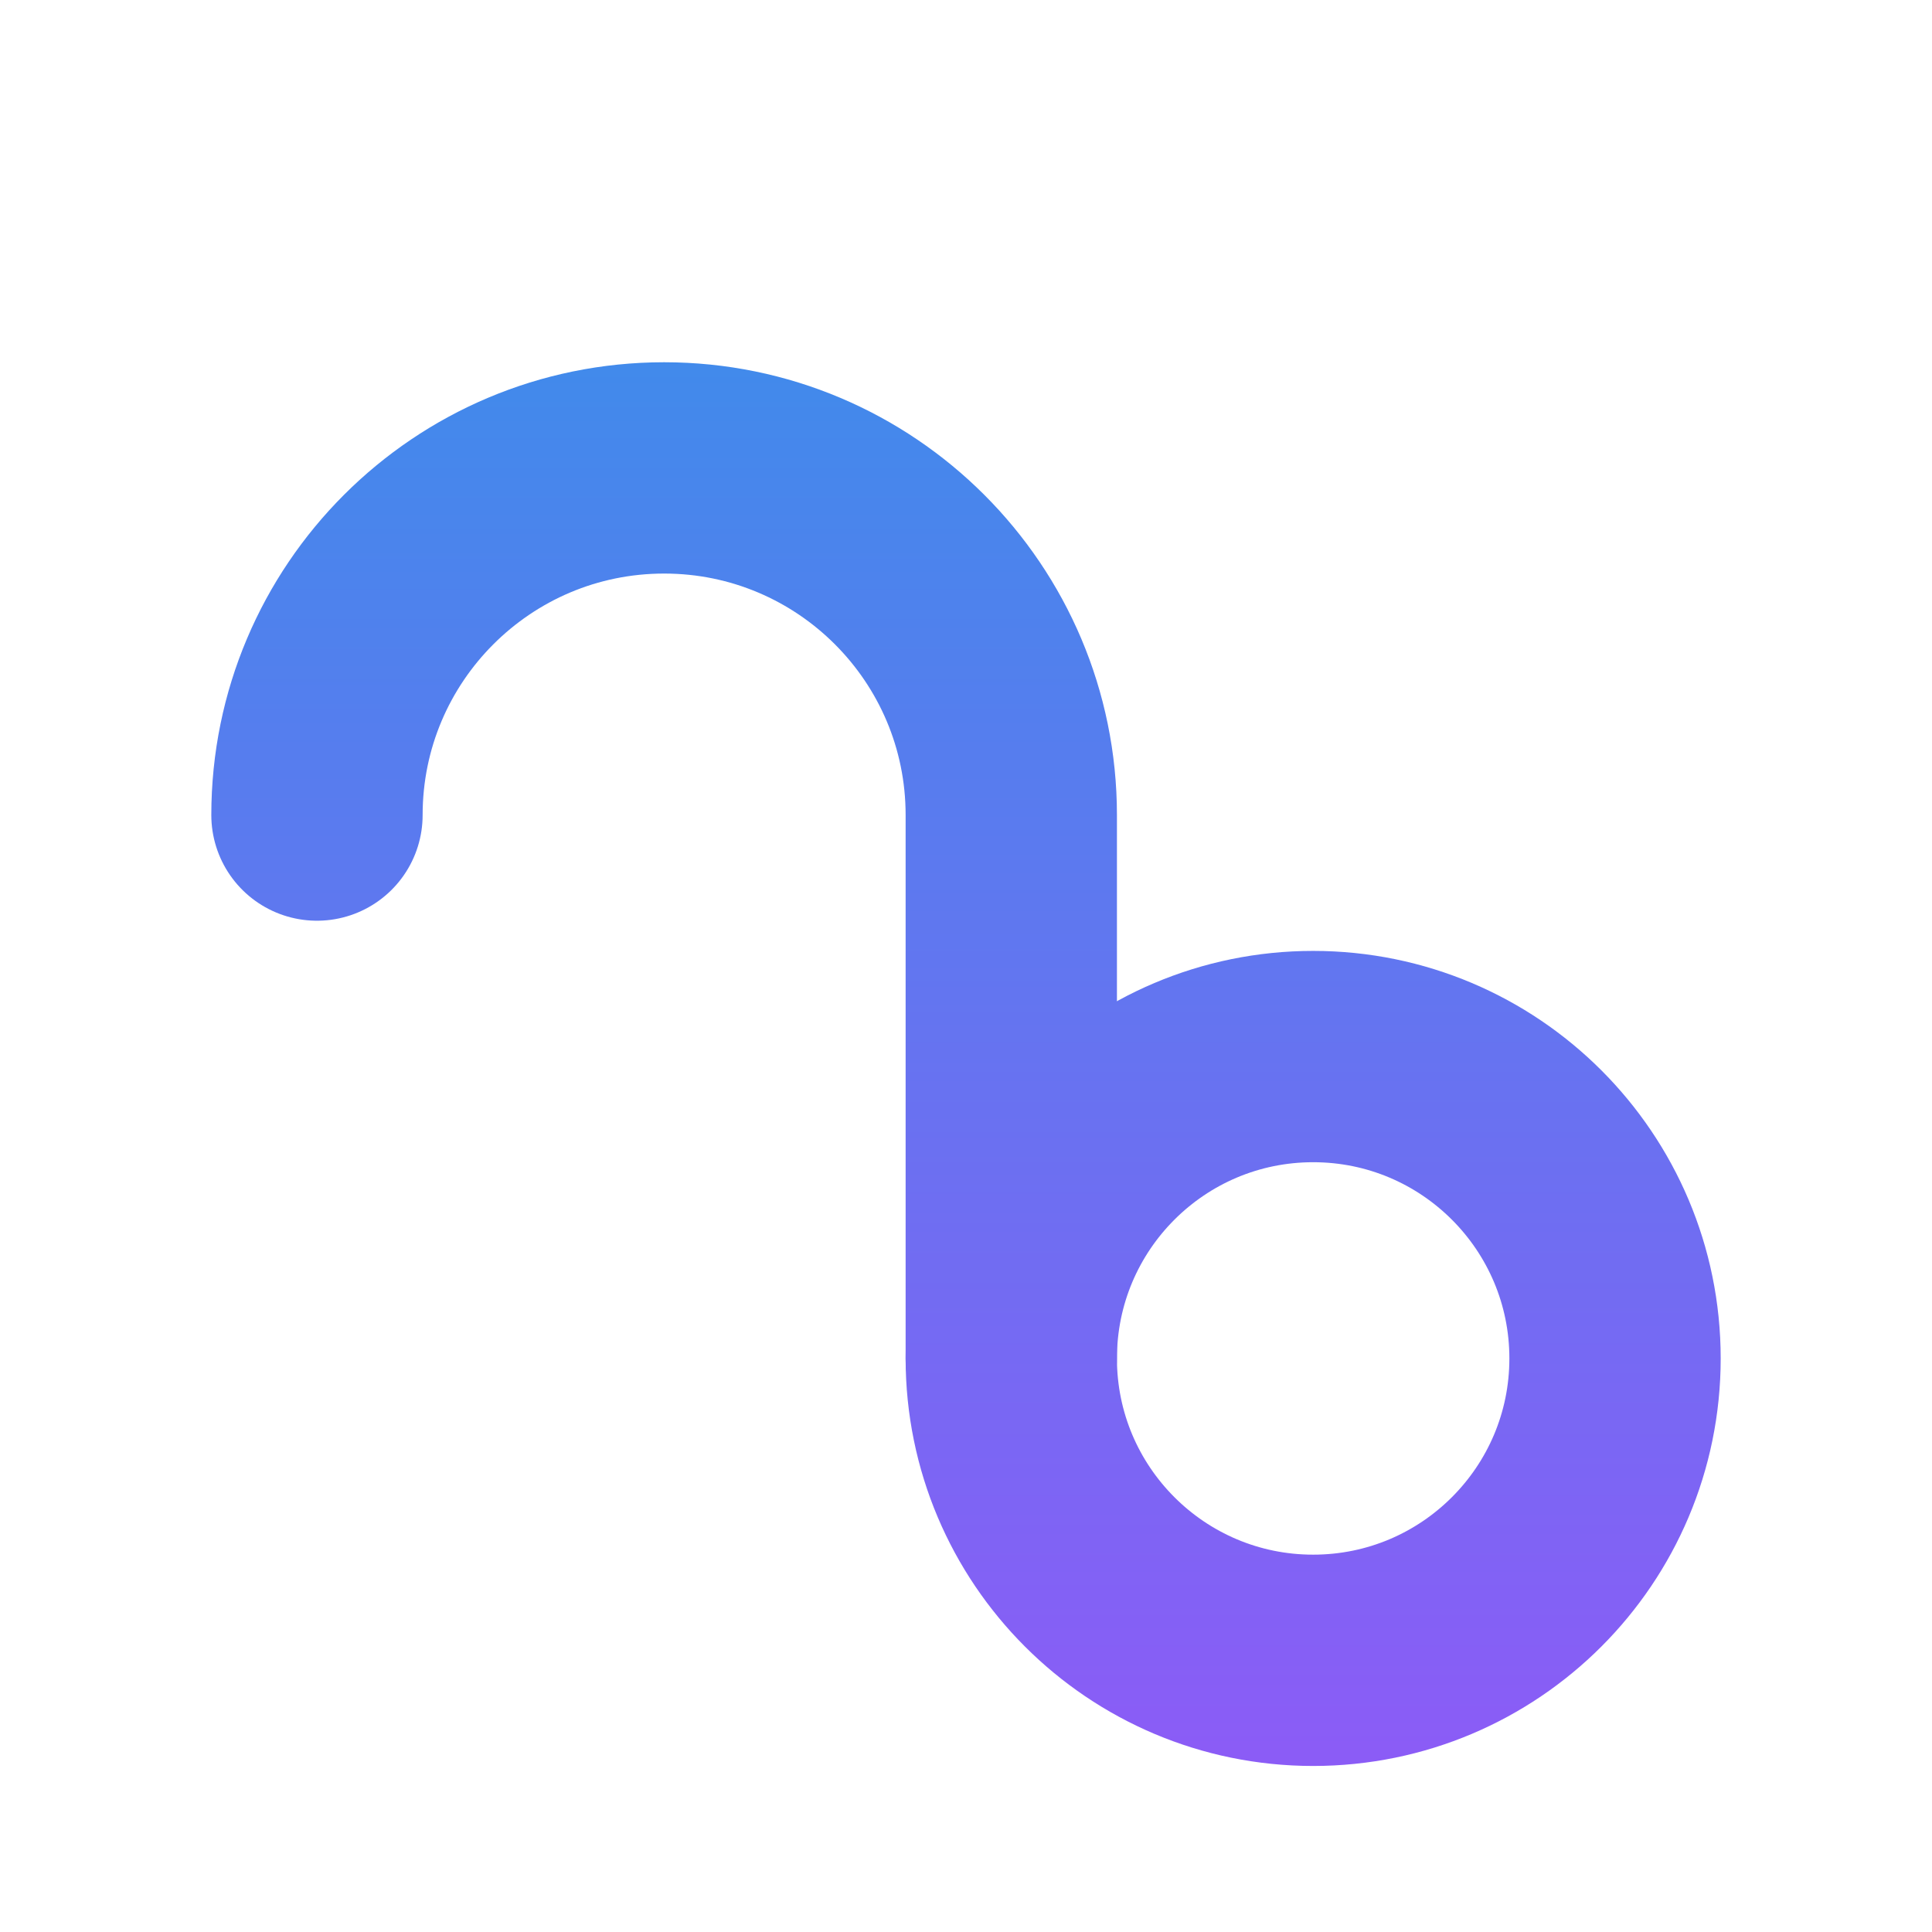
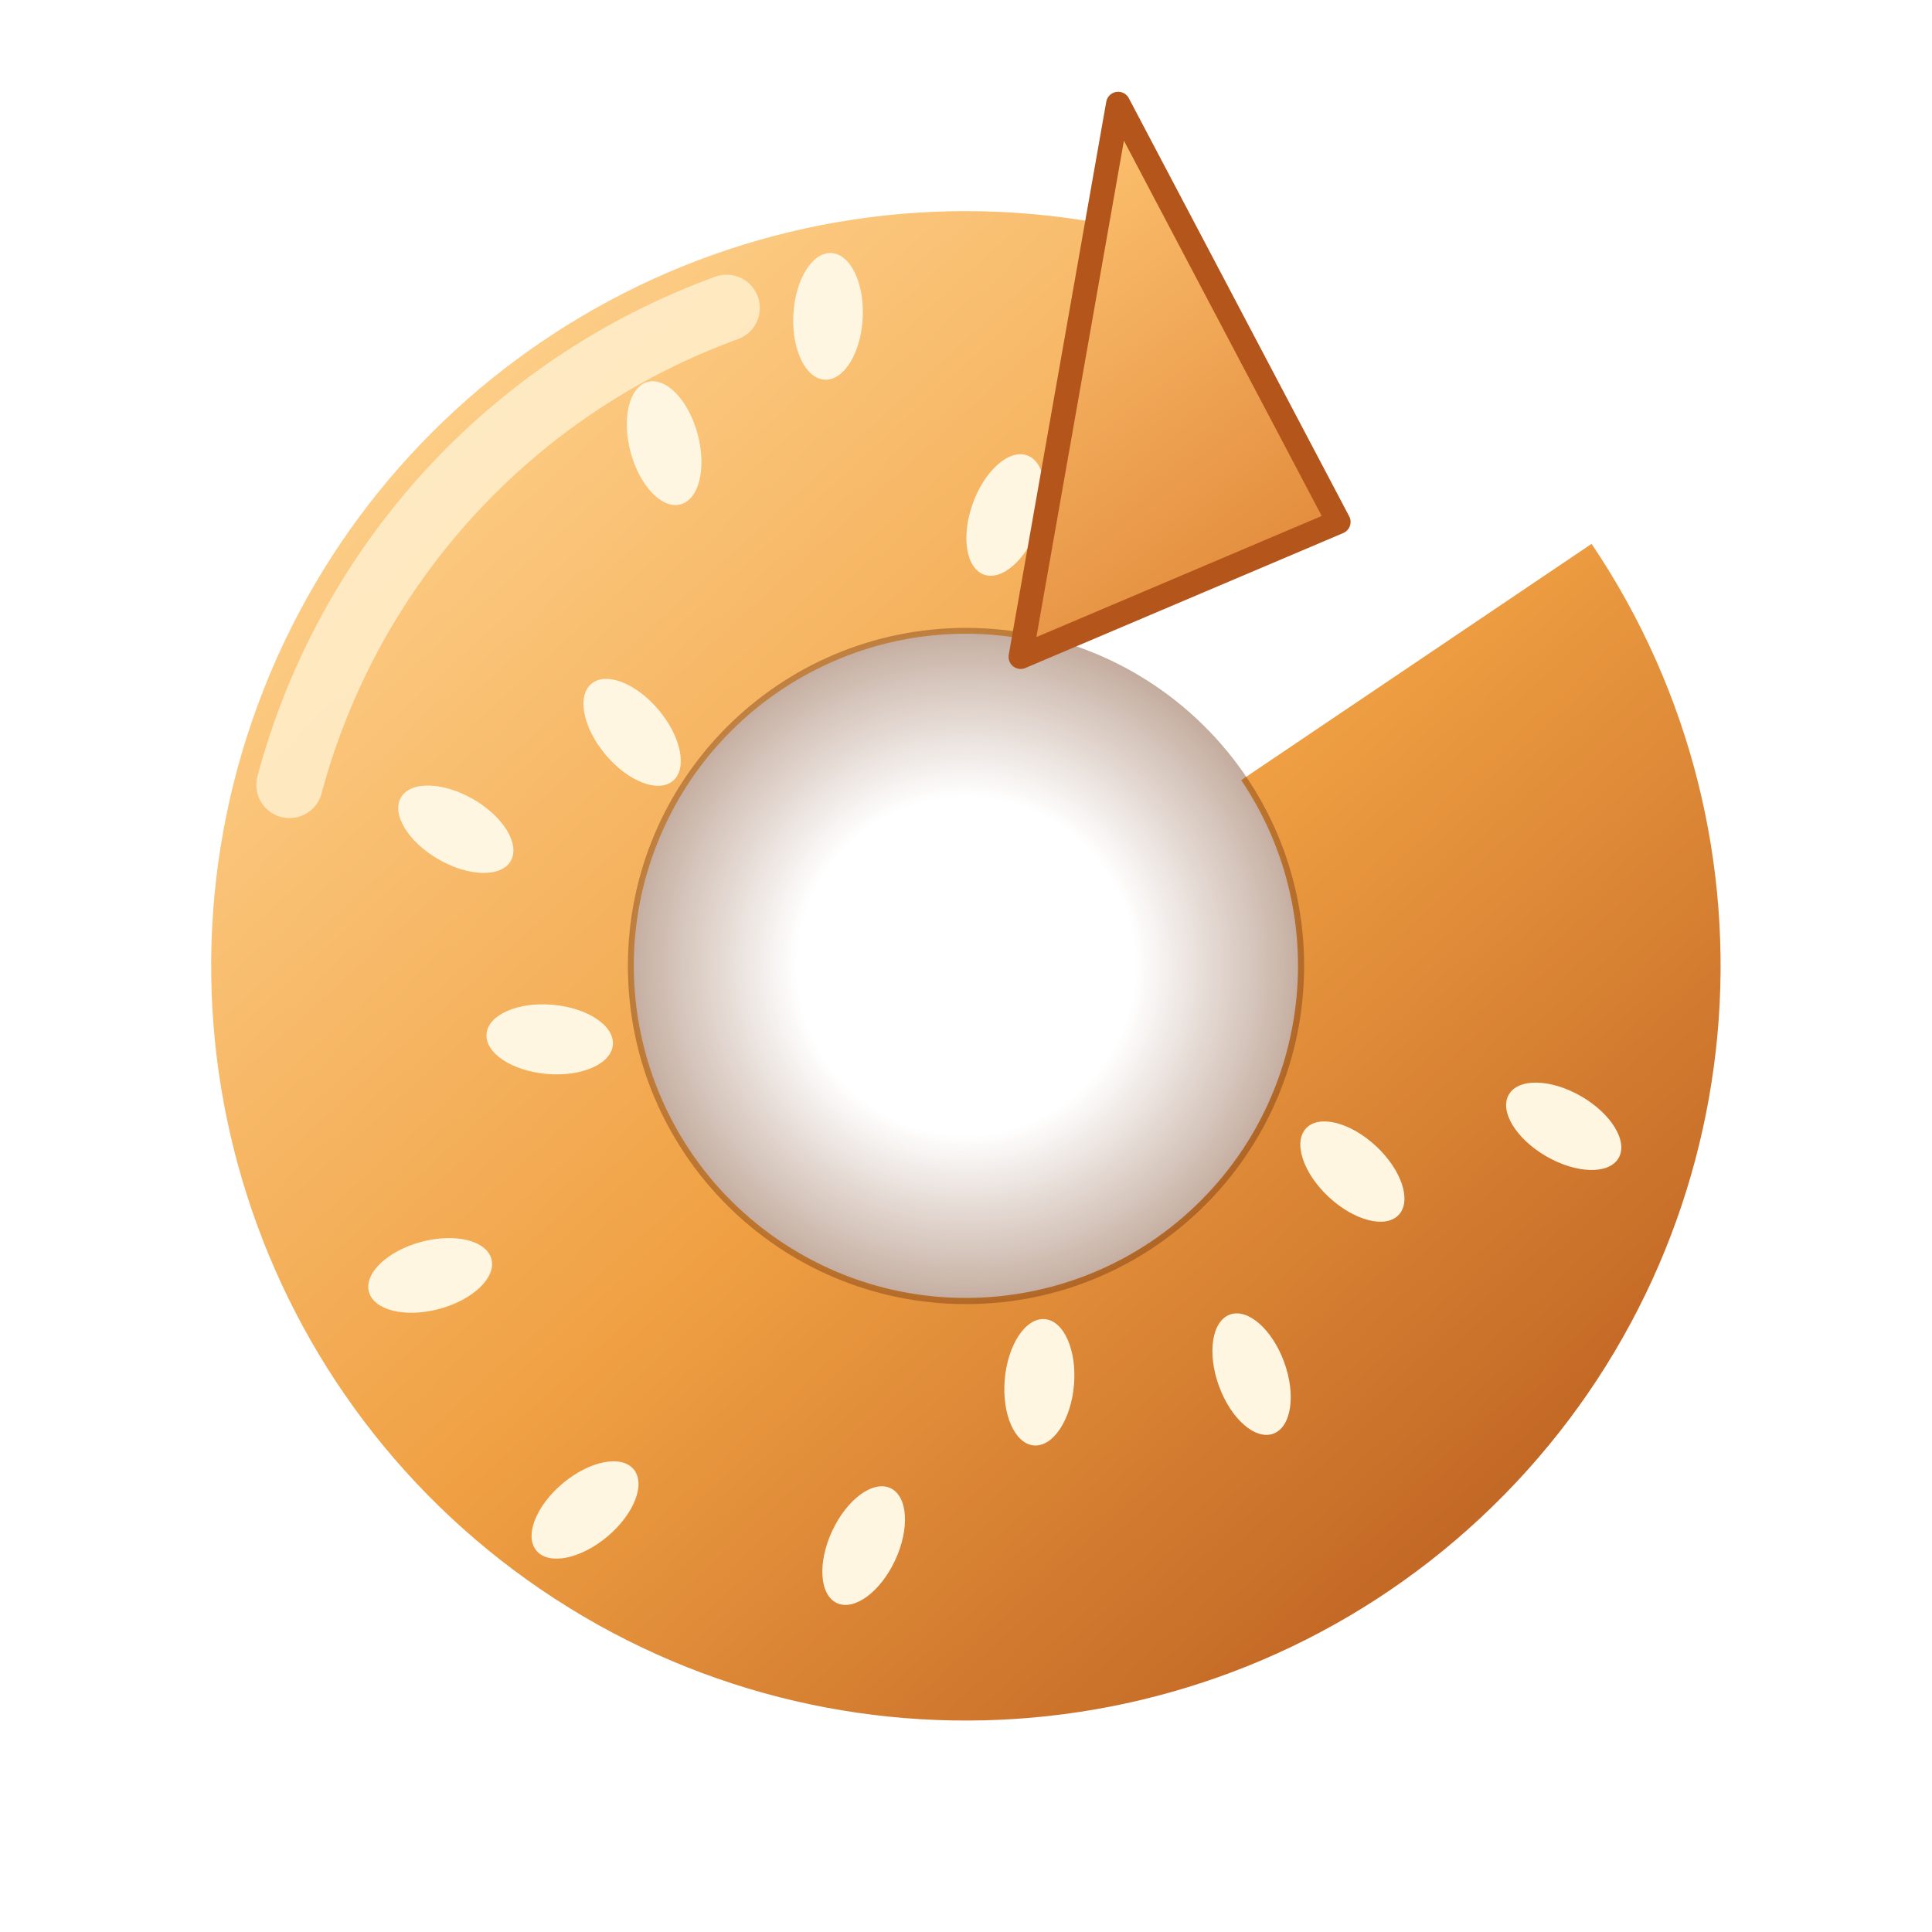
- <svg xmlns="http://www.w3.org/2000/svg" viewBox="0 0 64 64" width="64" height="64">
+ <svg xmlns="http://www.w3.org/2000/svg" viewBox="0 0 64 64" width="64" height="64" role="img" aria-label="Bagel">
  <defs>
-     <linearGradient id="g" x1="0" y1="8" x2="0" y2="58" gradientUnits="userSpaceOnUse">
-       <stop offset="0" stop-color="#3b8eea" />
-       <stop offset="1" stop-color="#8b5cf6" />
+     <linearGradient id="bgl-crust" x1="12" y1="10" x2="54" y2="56" gradientUnits="userSpaceOnUse">
+       <stop offset="0" stop-color="#FFD592" />
+       <stop offset=".5" stop-color="#F0A043" />
+       <stop offset="1" stop-color="#B4561C" />
    </linearGradient>
+     <linearGradient id="bgl-tip" x1="34" y1="4" x2="48" y2="22" gradientUnits="userSpaceOnUse">
+       <stop offset="0" stop-color="#FFC774" />
+       <stop offset="1" stop-color="#D9782A" />
+     </linearGradient>
+     <radialGradient id="bgl-hole" cx="32" cy="32" r="11.2" gradientUnits="userSpaceOnUse">
+       <stop offset=".5" stop-color="#6B300D" stop-opacity="0" />
+       <stop offset="1" stop-color="#6B300D" stop-opacity=".4" />
+     </radialGradient>
  </defs>
-   <g fill="none" stroke="url(#g)" stroke-width="7" stroke-linecap="round" stroke-linejoin="round">
-     <path d="M10.5 27 A11.5 11.5 0 0 1 33.5 27 V45" />
-     <circle cx="43.5" cy="45" r="10" />
+   <path d="M46.92 21.93 A18 18 0 1 1 35.13 14.27" fill="none" stroke="url(#bgl-crust)" stroke-width="14" />
+   <path d="M9.59 26 A23.2 23.2 0 0 1 24.07 10.2" fill="none" stroke="#FFF1D2" stroke-opacity=".8" stroke-width="2.2" stroke-linecap="round" />
+   <circle cx="32" cy="32" r="11.2" fill="url(#bgl-hole)" />
+   <g fill="#FFF6E2">
+     <ellipse cx="14.25" cy="42.25" rx="1.15" ry="2.1" transform="rotate(255 14.25 42.25)" />
+     <ellipse cx="15.1" cy="27.47" rx="1.15" ry="2.1" transform="rotate(300 15.1 27.47)" />
+     <ellipse cx="22" cy="14.68" rx="1.15" ry="2.1" transform="rotate(345 22 14.68)" />
+     <ellipse cx="28.61" cy="51.2" rx="1.15" ry="2.1" transform="rotate(205 28.61 51.2)" />
+     <ellipse cx="41.46" cy="45.52" rx="1.15" ry="2.1" transform="rotate(160 41.46 45.52)" />
+     <ellipse cx="51.8" cy="37.31" rx="1.15" ry="2.1" transform="rotate(120 51.8 37.31)" />
+     <ellipse cx="33.31" cy="17.06" rx="1.15" ry="2.1" transform="rotate(20 33.31 17.06)" />
+     <ellipse cx="18.21" cy="34.43" rx="1.15" ry="2.1" transform="rotate(275 18.21 34.43)" />
+     <ellipse cx="34.43" cy="45.79" rx="1.15" ry="2.1" transform="rotate(185 34.43 45.79)" />
+     <ellipse cx="44.8" cy="38.81" rx="1.15" ry="2.1" transform="rotate(133 44.8 38.81)" />
+     <ellipse cx="20.94" cy="24.26" rx="1.15" ry="2.1" transform="rotate(320 20.94 24.26)" />
+     <ellipse cx="19.38" cy="50.02" rx="1.15" ry="2.1" transform="rotate(230 19.38 50.02)" />
+     <ellipse cx="27.43" cy="10.48" rx="1.15" ry="2.1" transform="rotate(3 27.43 10.48)" />
  </g>
+   <path d="M37.04 3.44 L44.34 17.29 L33.81 21.76 Z" fill="url(#bgl-tip)" stroke="#B4561C" stroke-width=".8" stroke-linejoin="round" />
</svg>
